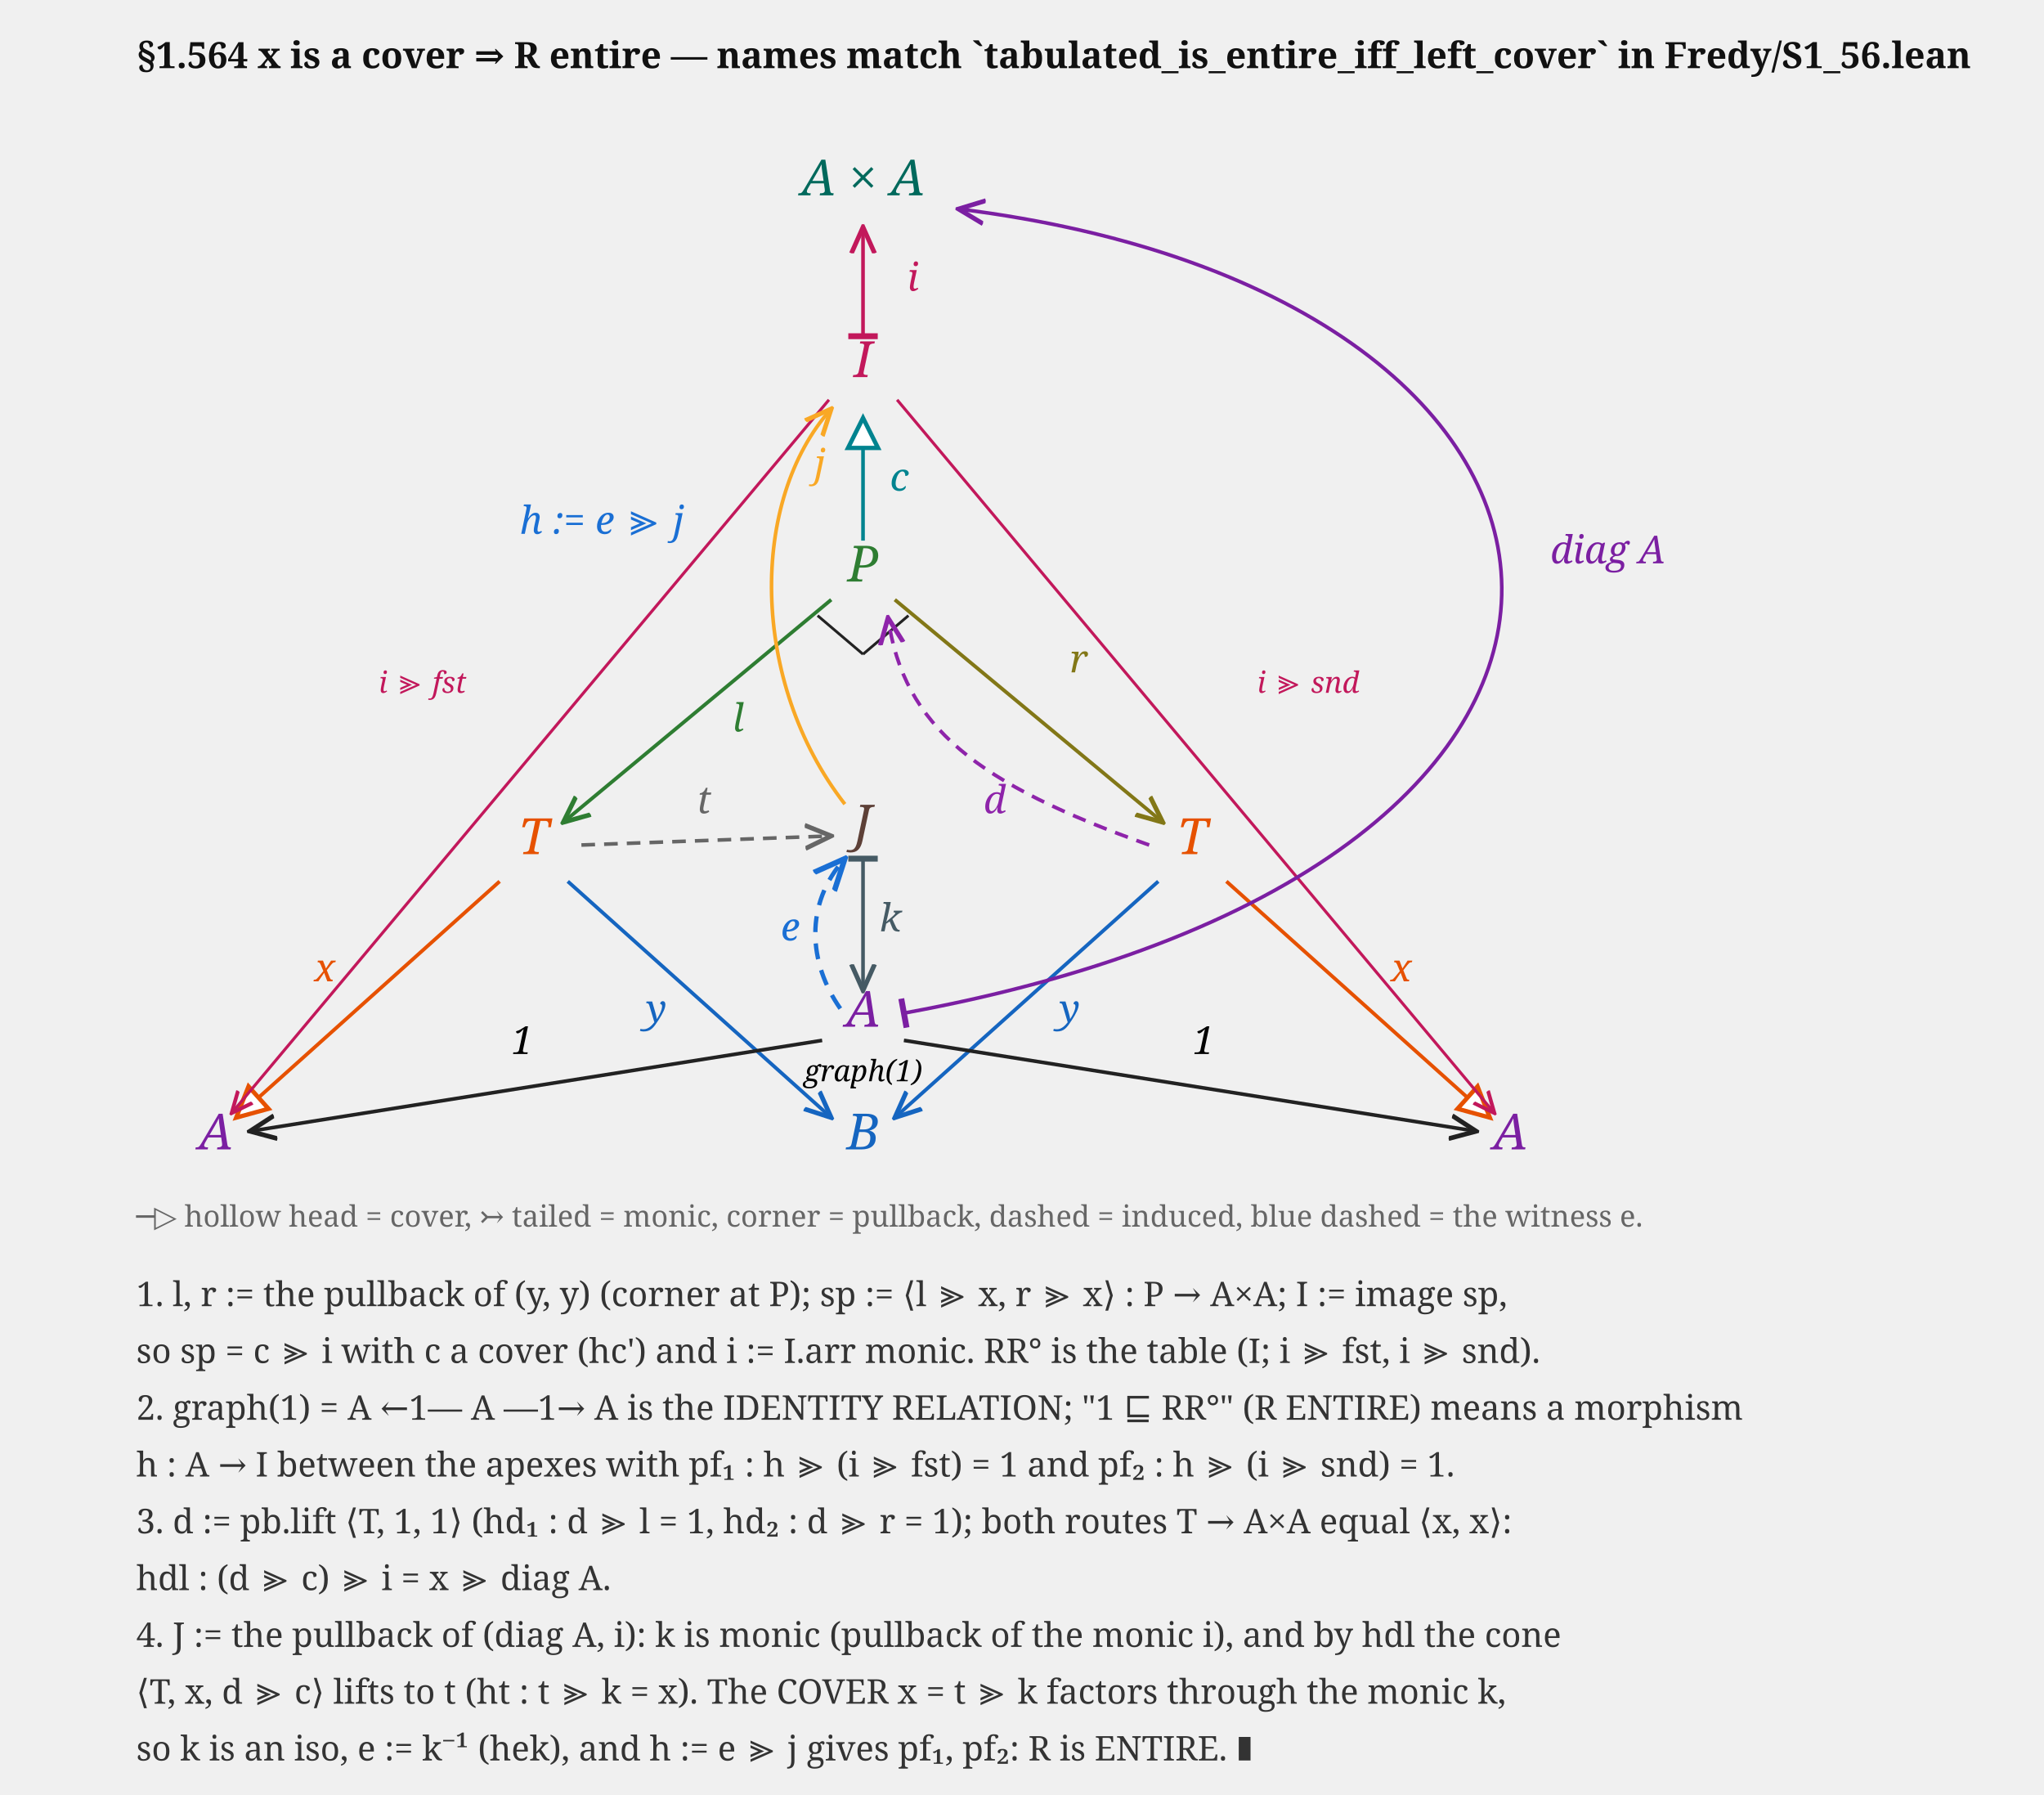
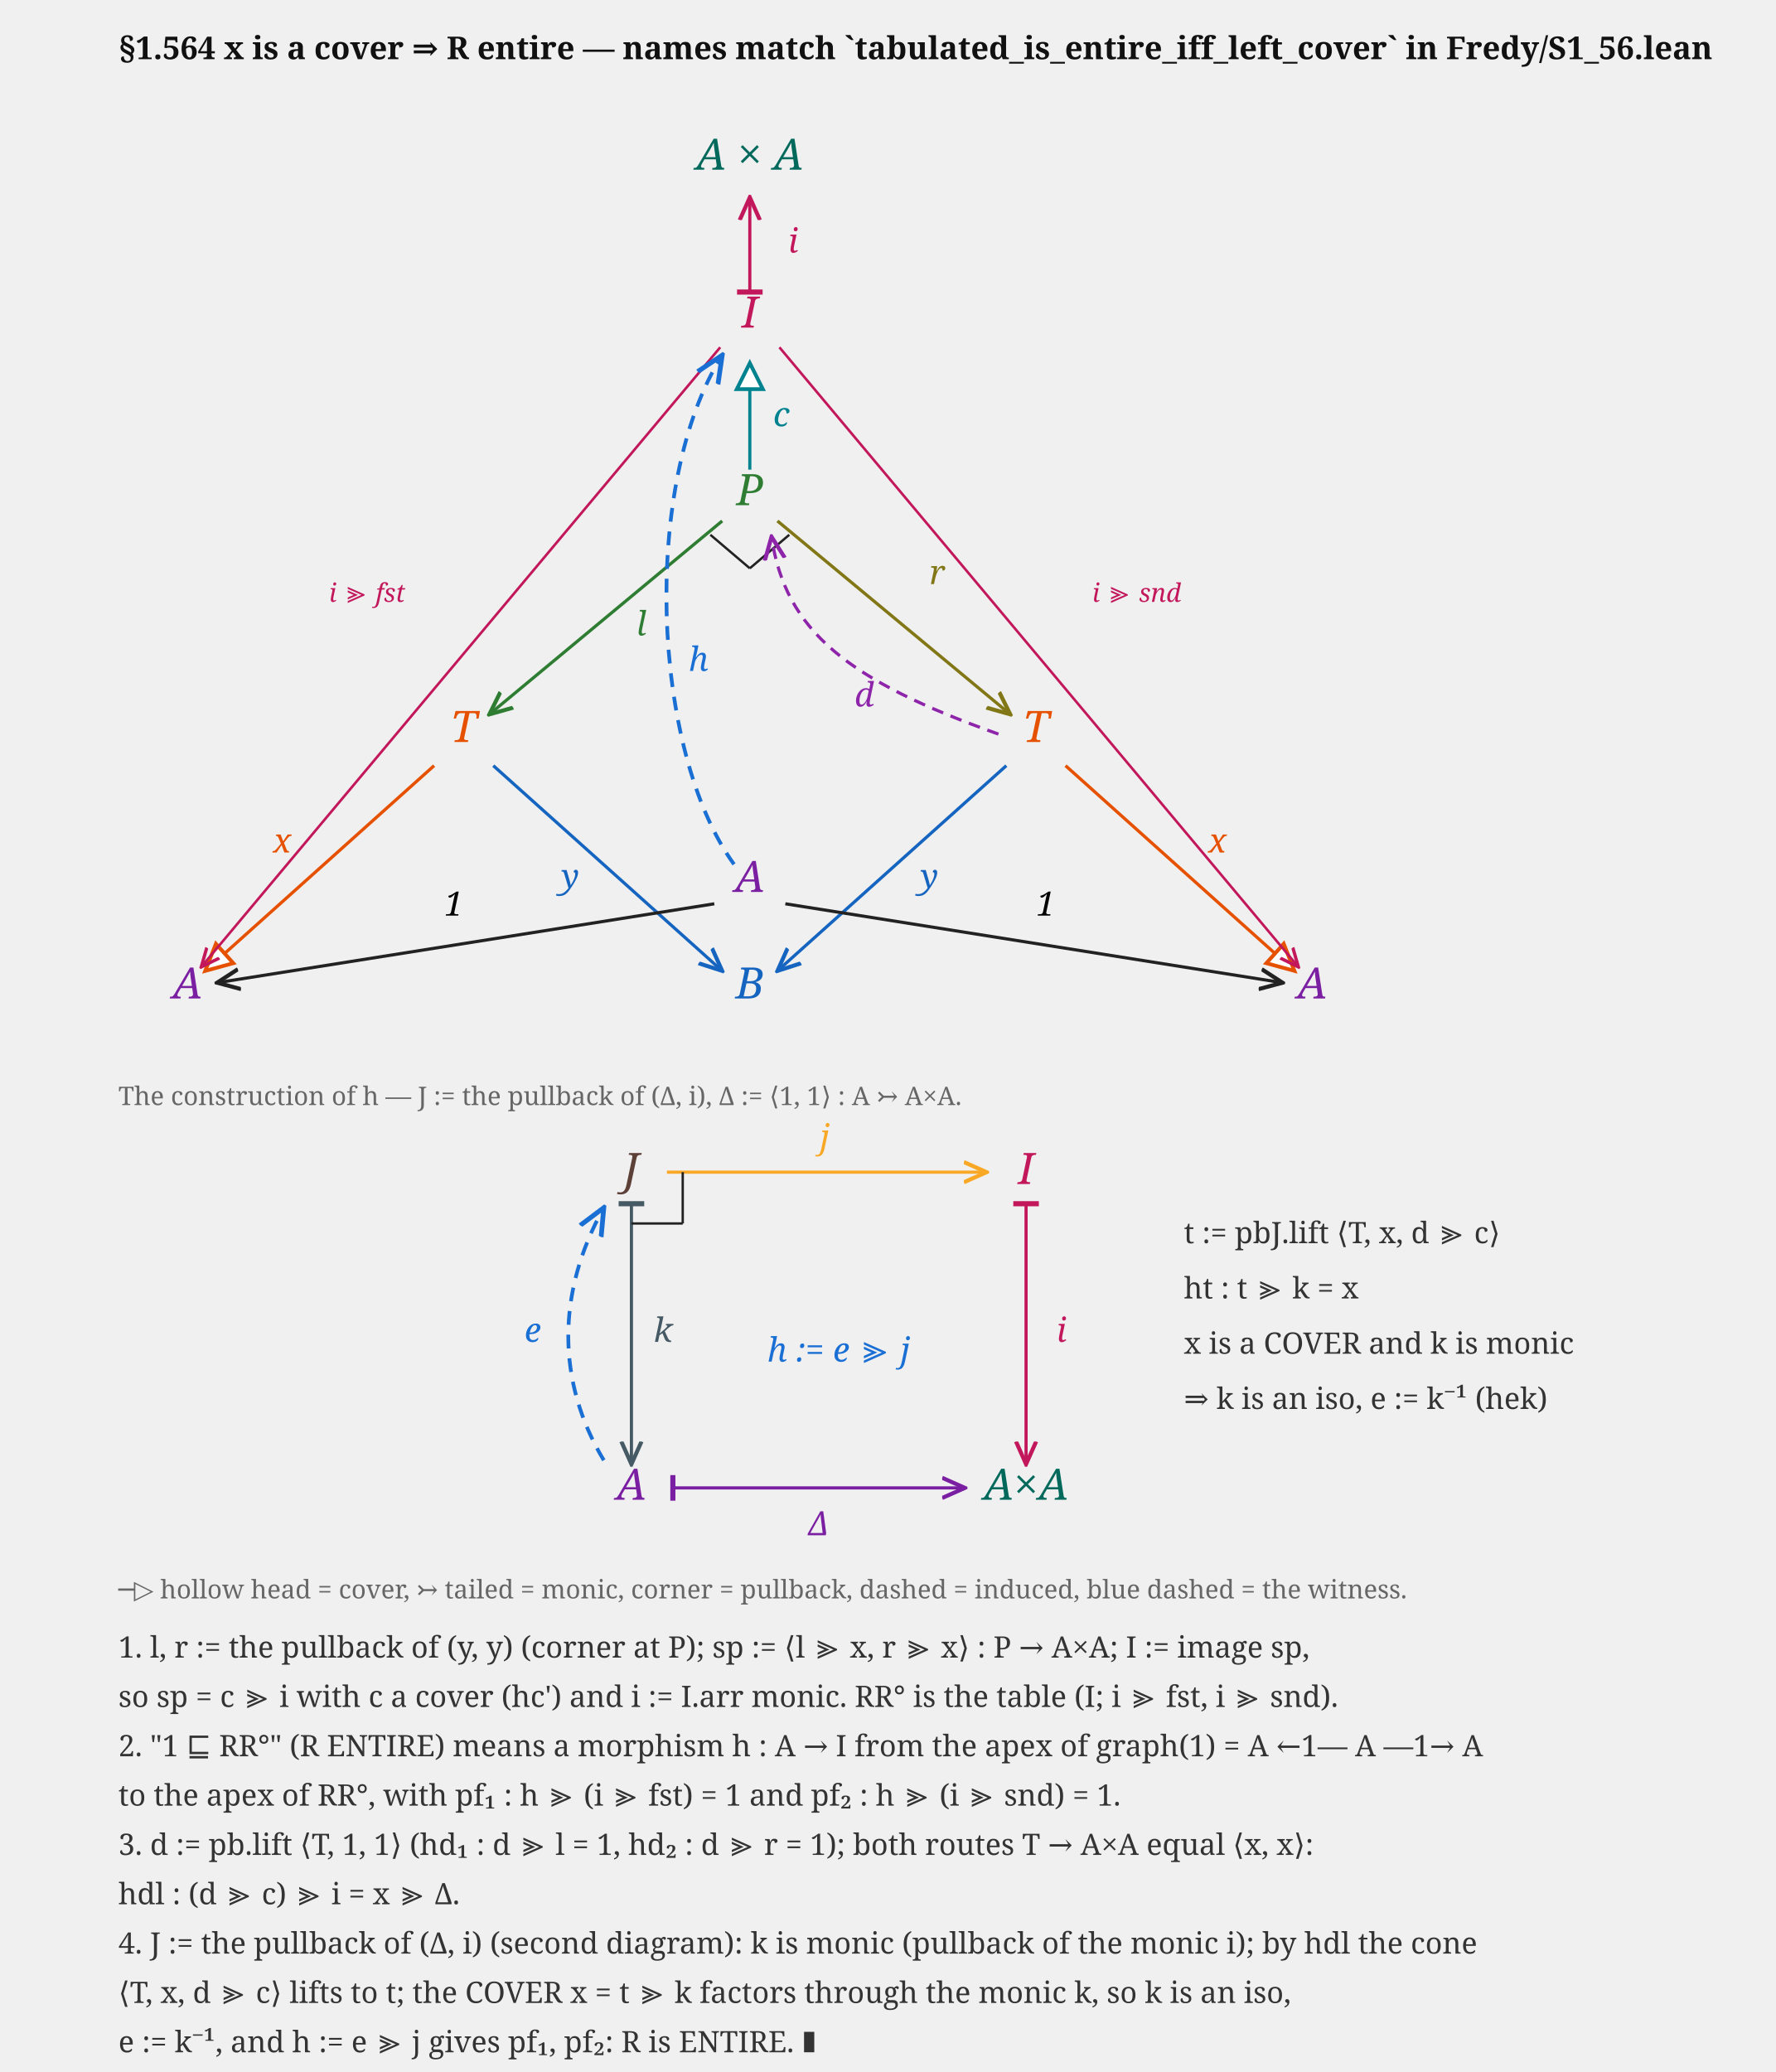
- <svg xmlns="http://www.w3.org/2000/svg" width="900" height="790" viewBox="0 0 900 790">
+ <svg xmlns="http://www.w3.org/2000/svg" width="900" height="1050" viewBox="0 0 900 1050">
  <defs>
    <marker id="arr" viewBox="0 0 10 10" refX="9" refY="5" markerWidth="8" markerHeight="8" orient="auto-start-reverse">
      <path d="M 0 1 L 9 5 L 0 9" fill="none" stroke="context-stroke" stroke-width="1.6" />
    </marker>
    <marker id="cov" viewBox="0 0 12 12" refX="10" refY="6" markerWidth="11" markerHeight="11" orient="auto-start-reverse">
      <path d="M 1 1.5 L 10 6 L 1 10.5 Z" fill="#fff" stroke="context-stroke" stroke-width="1.3" />
    </marker>
    <marker id="tail" viewBox="0 0 10 10" refX="2" refY="5" markerWidth="9" markerHeight="9" orient="auto-start-reverse">
      <line x1="2" y1="0.5" x2="2" y2="9.5" stroke="context-stroke" stroke-width="1.8" />
    </marker>
  </defs>
  <style>
    .node { font: italic 22px Georgia, serif; text-anchor: middle; }
    .lbl  { font: italic 17px Georgia, serif; text-anchor: middle; }
    .lbls { font: italic 13px Georgia, serif; text-anchor: middle; }
    .cap  { font: 15px Georgia, serif; fill: #333; }
    .ttl  { font: bold 16px Georgia, serif; fill: #111; }
    .sub  { font: 13px Georgia, serif; fill: #666; }
    /* one color per object */
    .oA  { fill: #7b1fa2; }  /* A      purple  */
    .oB  { fill: #1565c0; }  /* B      blue    */
    .oT  { fill: #e65100; }  /* T      orange  */
    .oP  { fill: #2e7d32; }  /* P      green   */
    .oI  { fill: #c2185b; }  /* I      magenta */
    .oAA { fill: #00695c; }  /* A x A  teal    */
    .oJ  { fill: #5d4037; }  /* J      brown   */
  </style>
  <text class="ttl" x="60" y="30">§1.564  x is a cover ⇒ R entire — names match `tabulated_is_entire_iff_left_cover` in Fredy/S1_56.lean</text>
  <text class="node oAA" x="380" y="86">A × A</text>
  <text class="node oI" x="380" y="166">I</text>
  <text class="node oP" x="380" y="256">P</text>
-   <text class="node oJ" x="380" y="370">J</text>
  <text class="node oT" x="235" y="376">T</text>
  <text class="node oT" x="525" y="376">T</text>
  <text class="node oA" x="380" y="452">A</text>
  <text class="node oA" x="95" y="506">A</text>
  <text class="node oB" x="380" y="506">B</text>
  <text class="node oA" x="665" y="506">A</text>
  <line x1="380" y1="148" x2="380" y2="100" stroke="#c2185b" stroke-width="1.6" marker-start="url(#tail)" marker-end="url(#arr)" />
  <text class="lbl oI" x="402" y="128">i</text>
  <line x1="380" y1="238" x2="380" y2="184" stroke="#00838f" stroke-width="1.6" marker-end="url(#cov)" />
  <text class="lbl" x="396" y="216" fill="#00838f">c</text>
  <line x1="366" y1="264" x2="248" y2="362" stroke="#2e7d32" stroke-width="1.6" marker-end="url(#arr)" />
  <text class="lbl" x="325" y="322" fill="#2e7d32">l</text>
  <line x1="394" y1="264" x2="512" y2="362" stroke="#827717" stroke-width="1.6" marker-end="url(#arr)" />
  <text class="lbl" x="475" y="296" fill="#827717">r</text>
  <line x1="360" y1="271" x2="380" y2="288" stroke="#222" stroke-width="1.2" />
  <line x1="400" y1="271" x2="380" y2="288" stroke="#222" stroke-width="1.2" />
  <path d="M 506 372 C 430 345, 398 320, 391 272" fill="none" stroke="#8e24aa" stroke-width="1.6" stroke-dasharray="6 4" marker-end="url(#arr)" />
  <text class="lbl" x="438" y="358" fill="#8e24aa">d</text>
  <line x1="220" y1="388" x2="104" y2="492" stroke="#e65100" stroke-width="1.6" marker-end="url(#cov)" />
  <text class="lbl" x="143" y="432" fill="#e65100">x</text>
  <line x1="250" y1="388" x2="366" y2="492" stroke="#1565c0" stroke-width="1.6" marker-end="url(#arr)" />
  <text class="lbl" x="289" y="450" fill="#1565c0">y</text>
  <line x1="510" y1="388" x2="394" y2="492" stroke="#1565c0" stroke-width="1.6" marker-end="url(#arr)" />
  <text class="lbl" x="471" y="450" fill="#1565c0">y</text>
  <line x1="540" y1="388" x2="656" y2="492" stroke="#e65100" stroke-width="1.6" marker-end="url(#cov)" />
  <text class="lbl" x="617" y="432" fill="#e65100">x</text>
  <line x1="365" y1="176" x2="102" y2="490" stroke="#c2185b" stroke-width="1.3" marker-end="url(#arr)" />
  <text class="lbls oI" x="186" y="305">i ≫ fst</text>
  <line x1="395" y1="176" x2="658" y2="490" stroke="#c2185b" stroke-width="1.3" marker-end="url(#arr)" />
  <text class="lbls oI" x="576" y="305">i ≫ snd</text>
  <line x1="362" y1="458" x2="110" y2="498" stroke="#222" stroke-width="1.6" marker-end="url(#arr)" />
  <text class="lbl" x="230" y="464">1</text>
  <line x1="398" y1="458" x2="650" y2="498" stroke="#222" stroke-width="1.6" marker-end="url(#arr)" />
  <text class="lbl" x="530" y="464">1</text>
-   <text class="lbls" x="380" y="476">graph(1)</text>
-   <path d="M 398 446 C 760 380, 730 130, 422 92" fill="none" stroke="#7b1fa2" stroke-width="1.6" marker-start="url(#tail)" marker-end="url(#arr)" />
-   <text class="lbl oA" x="708" y="248">diag A</text>
-   <path d="M 372 354 C 330 300, 330 220, 366 180" fill="none" stroke="#f9a825" stroke-width="1.6" marker-end="url(#arr)" />
-   <text class="lbl" x="361" y="210" fill="#f9a825">j</text>
-   <line x1="380" y1="378" x2="380" y2="436" stroke="#455a64" stroke-width="1.6" marker-start="url(#tail)" marker-end="url(#arr)" />
-   <text class="lbl" x="392" y="410" fill="#455a64">k</text>
-   <line x1="256" y1="372" x2="366" y2="368" stroke="#666" stroke-width="1.6" stroke-dasharray="6 4" marker-end="url(#arr)" />
-   <text class="lbl" x="310" y="358" fill="#666">t</text>
-   <path d="M 370 444 C 356 424, 354 398, 372 378" fill="none" stroke="#1a6fd4" stroke-width="1.9" stroke-dasharray="7 5" marker-end="url(#arr)" />
-   <text class="lbl" x="348" y="414" fill="#1a6fd4">e</text>
-   <text class="lbl" x="265" y="235" fill="#1a6fd4">h := e ≫ j</text>
-   <text class="sub" x="60" y="540">─▷ hollow head = cover,   ↣ tailed = monic,   corner = pullback,   dashed = induced,   blue dashed = the witness e.</text>
-   <text class="cap" x="60" y="575">1.  l, r := the pullback of (y, y) (corner at P);  sp := ⟨l ≫ x, r ≫ x⟩ : P → A×A;  I := image sp,</text>
-   <text class="cap" x="60" y="600">     so  sp = c ≫ i  with c a cover (hc') and i := I.arr monic.   RR° is the table (I; i ≫ fst, i ≫ snd).</text>
-   <text class="cap" x="60" y="625">2.  graph(1) = A ←1— A —1→ A is the IDENTITY RELATION;  "1 ⊑ RR°" (R ENTIRE) means a morphism</text>
-   <text class="cap" x="60" y="650">     h : A → I between the apexes with  pf₁ : h ≫ (i ≫ fst) = 1  and  pf₂ : h ≫ (i ≫ snd) = 1.</text>
-   <text class="cap" x="60" y="675">3.  d := pb.lift ⟨T, 1, 1⟩ (hd₁ : d ≫ l = 1, hd₂ : d ≫ r = 1);  both routes T → A×A equal ⟨x, x⟩:</text>
-   <text class="cap" x="60" y="700">     hdl : (d ≫ c) ≫ i = x ≫ diag A.</text>
-   <text class="cap" x="60" y="725">4.  J := the pullback of (diag A, i):  k is monic (pullback of the monic i), and by hdl the cone</text>
-   <text class="cap" x="60" y="750">     ⟨T, x, d ≫ c⟩ lifts to t (ht : t ≫ k = x).   The COVER x = t ≫ k factors through the monic k,</text>
-   <text class="cap" x="60" y="775">     so k is an iso, e := k⁻¹ (hek), and h := e ≫ j gives pf₁, pf₂:  R is ENTIRE.  ∎</text>
+   <path d="M 372 438 C 330 380, 325 245, 366 180" fill="none" stroke="#1a6fd4" stroke-width="1.9" stroke-dasharray="7 5" marker-end="url(#arr)" />
+   <text class="lbl" x="354" y="340" fill="#1a6fd4">h</text>
+   <text class="sub" x="60" y="560">The construction of h — J := the pullback of (Δ, i),  Δ := ⟨1, 1⟩ : A ↣ A×A.</text>
+   <text class="node oJ" x="320" y="600">J</text>
+   <text class="node oI" x="520" y="600">I</text>
+   <text class="node oA" x="320" y="760">A</text>
+   <text class="node oAA" x="520" y="760">A×A</text>
+   <line x1="338" y1="594" x2="500" y2="594" stroke="#f9a825" stroke-width="1.6" marker-end="url(#arr)" />
+   <text class="lbl" x="418" y="582" fill="#f9a825">j</text>
+   <line x1="320" y1="610" x2="320" y2="742" stroke="#455a64" stroke-width="1.6" marker-start="url(#tail)" marker-end="url(#arr)" />
+   <text class="lbl" x="336" y="680" fill="#455a64">k</text>
+   <line x1="346" y1="594" x2="346" y2="620" stroke="#222" stroke-width="1.2" />
+   <line x1="320" y1="620" x2="346" y2="620" stroke="#222" stroke-width="1.2" />
+   <line x1="520" y1="610" x2="520" y2="742" stroke="#c2185b" stroke-width="1.6" marker-start="url(#tail)" marker-end="url(#arr)" />
+   <text class="lbl oI" x="538" y="680">i</text>
+   <line x1="341" y1="754" x2="489" y2="754" stroke="#7b1fa2" stroke-width="1.6" marker-start="url(#tail)" marker-end="url(#arr)" />
+   <text class="lbl oA" x="415" y="778">Δ</text>
+   <path d="M 306 740 C 282 700, 282 655, 306 612" fill="none" stroke="#1a6fd4" stroke-width="1.9" stroke-dasharray="7 5" marker-end="url(#arr)" />
+   <text class="lbl" x="270" y="680" fill="#1a6fd4">e</text>
+   <text class="lbl" x="425" y="690" fill="#1a6fd4">h := e ≫ j</text>
+   <text class="cap" x="600" y="630">t := pbJ.lift ⟨T, x, d ≫ c⟩</text>
+   <text class="cap" x="600" y="658">ht : t ≫ k = x</text>
+   <text class="cap" x="600" y="686">x is a COVER and k is monic</text>
+   <text class="cap" x="600" y="714">⇒ k is an iso,  e := k⁻¹  (hek)</text>
+   <text class="sub" x="60" y="810">─▷ hollow head = cover,   ↣ tailed = monic,   corner = pullback,   dashed = induced,   blue dashed = the witness.</text>
+   <text class="cap" x="60" y="840">1.  l, r := the pullback of (y, y) (corner at P);  sp := ⟨l ≫ x, r ≫ x⟩ : P → A×A;  I := image sp,</text>
+   <text class="cap" x="60" y="865">     so  sp = c ≫ i  with c a cover (hc') and i := I.arr monic.   RR° is the table (I; i ≫ fst, i ≫ snd).</text>
+   <text class="cap" x="60" y="890">2.  "1 ⊑ RR°" (R ENTIRE) means a morphism h : A → I from the apex of  graph(1) = A ←1— A —1→ A</text>
+   <text class="cap" x="60" y="915">     to the apex of RR°, with  pf₁ : h ≫ (i ≫ fst) = 1  and  pf₂ : h ≫ (i ≫ snd) = 1.</text>
+   <text class="cap" x="60" y="940">3.  d := pb.lift ⟨T, 1, 1⟩ (hd₁ : d ≫ l = 1, hd₂ : d ≫ r = 1);  both routes T → A×A equal ⟨x, x⟩:</text>
+   <text class="cap" x="60" y="965">     hdl : (d ≫ c) ≫ i = x ≫ Δ.</text>
+   <text class="cap" x="60" y="990">4.  J := the pullback of (Δ, i) (second diagram):  k is monic (pullback of the monic i);  by hdl the cone</text>
+   <text class="cap" x="60" y="1015">     ⟨T, x, d ≫ c⟩ lifts to t;  the COVER x = t ≫ k factors through the monic k, so k is an iso,</text>
+   <text class="cap" x="60" y="1040">     e := k⁻¹, and h := e ≫ j gives pf₁, pf₂:  R is ENTIRE.  ∎</text>
</svg>
